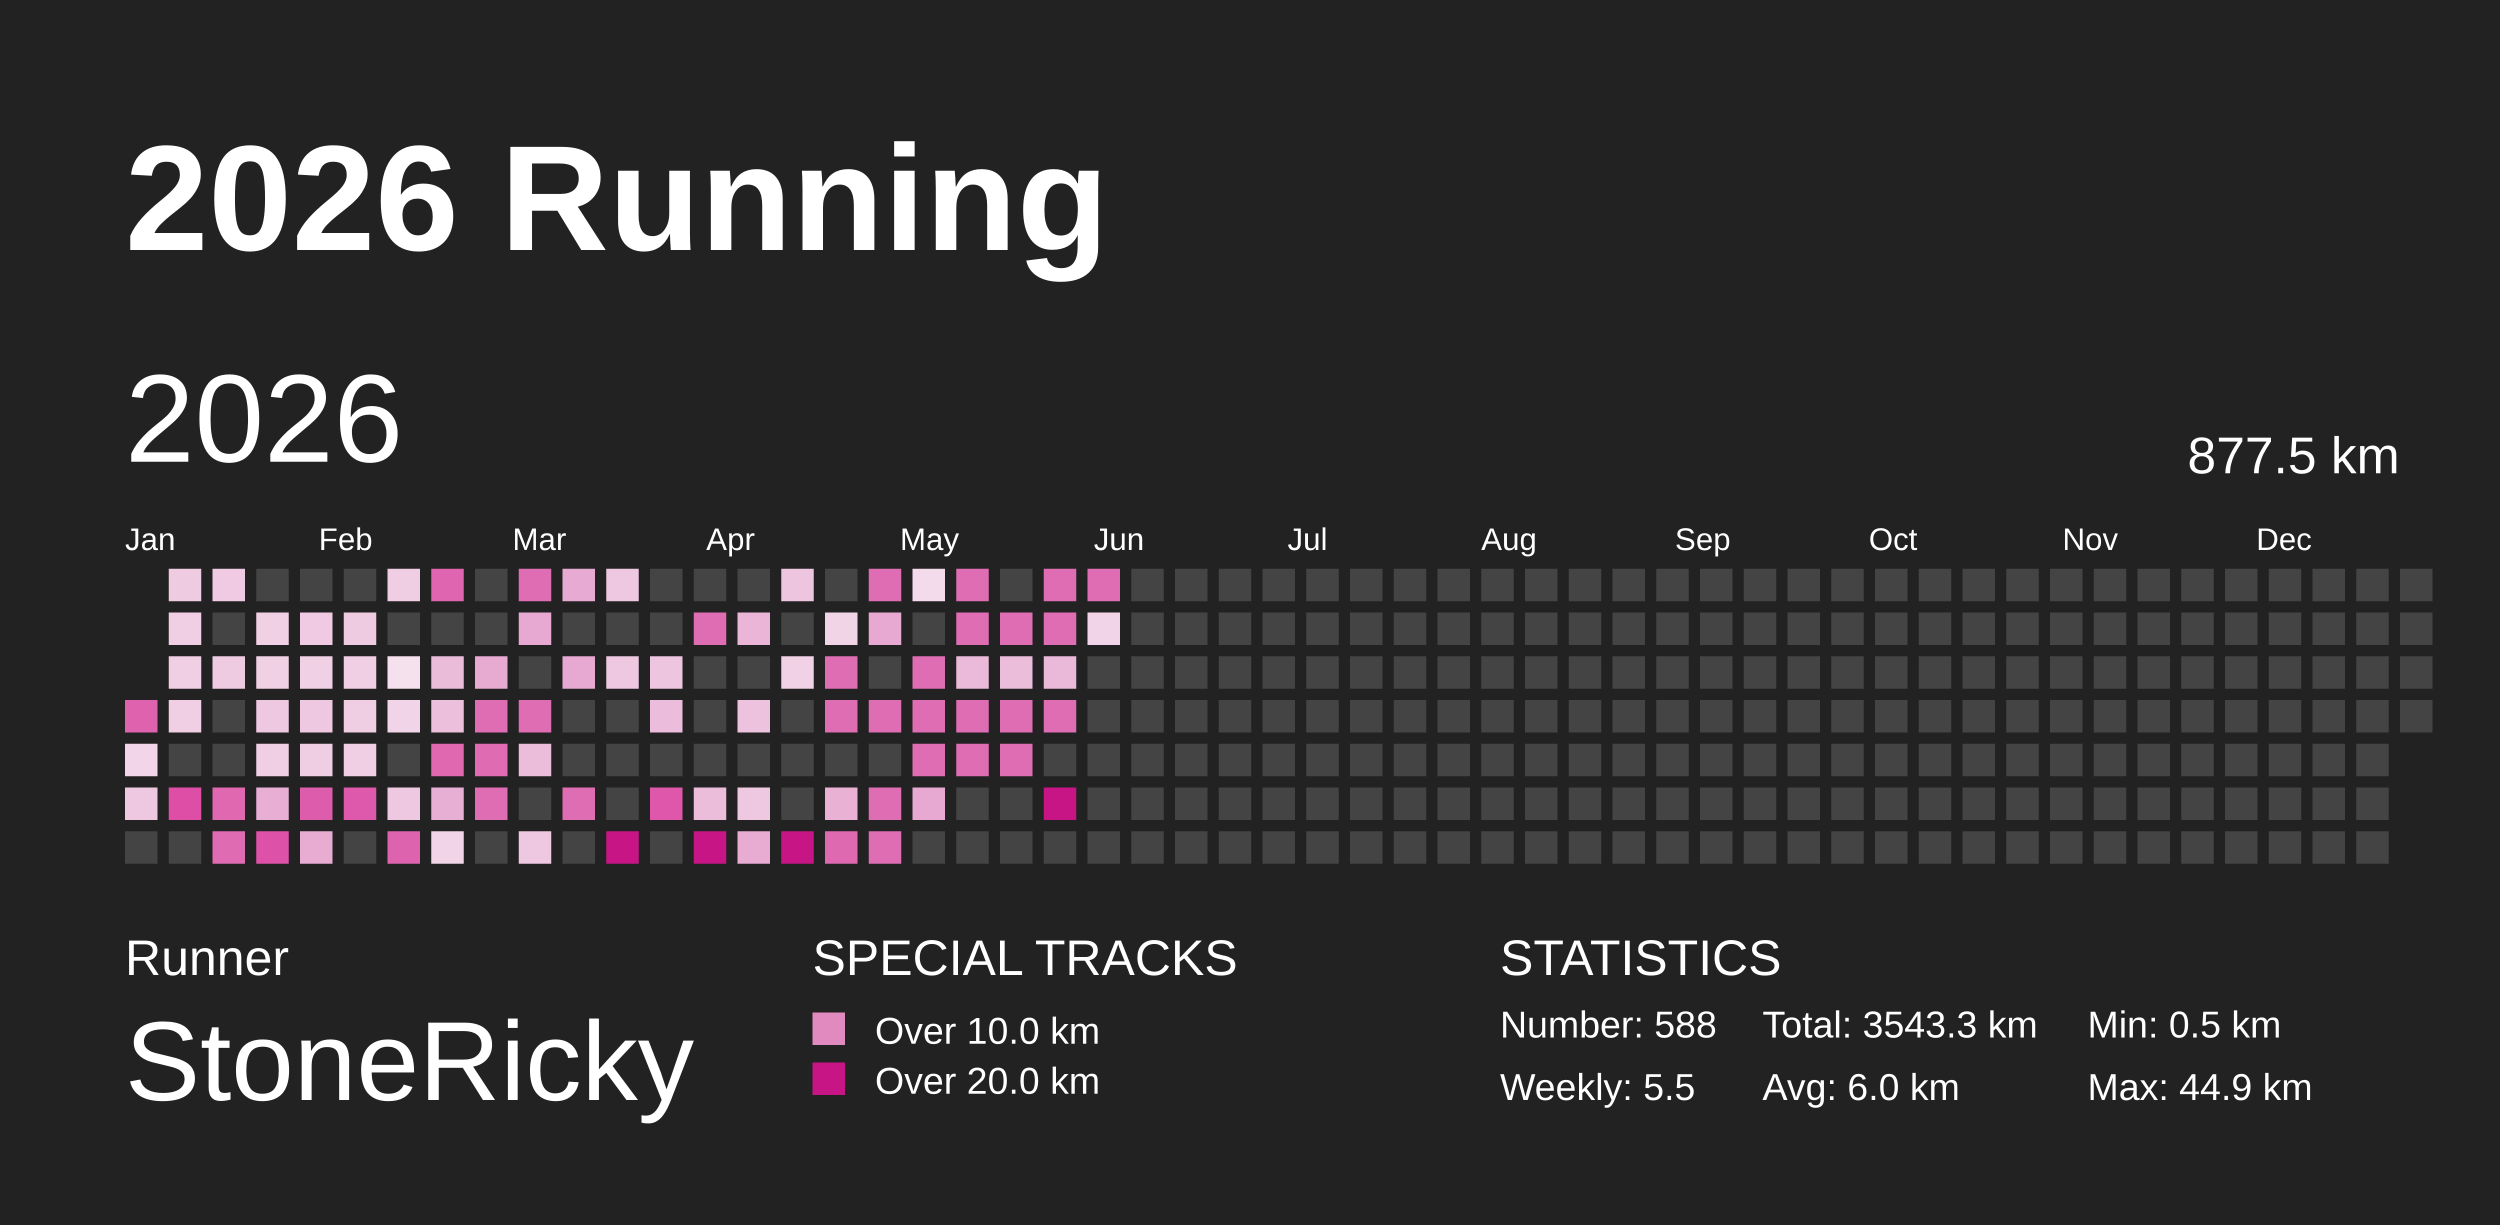
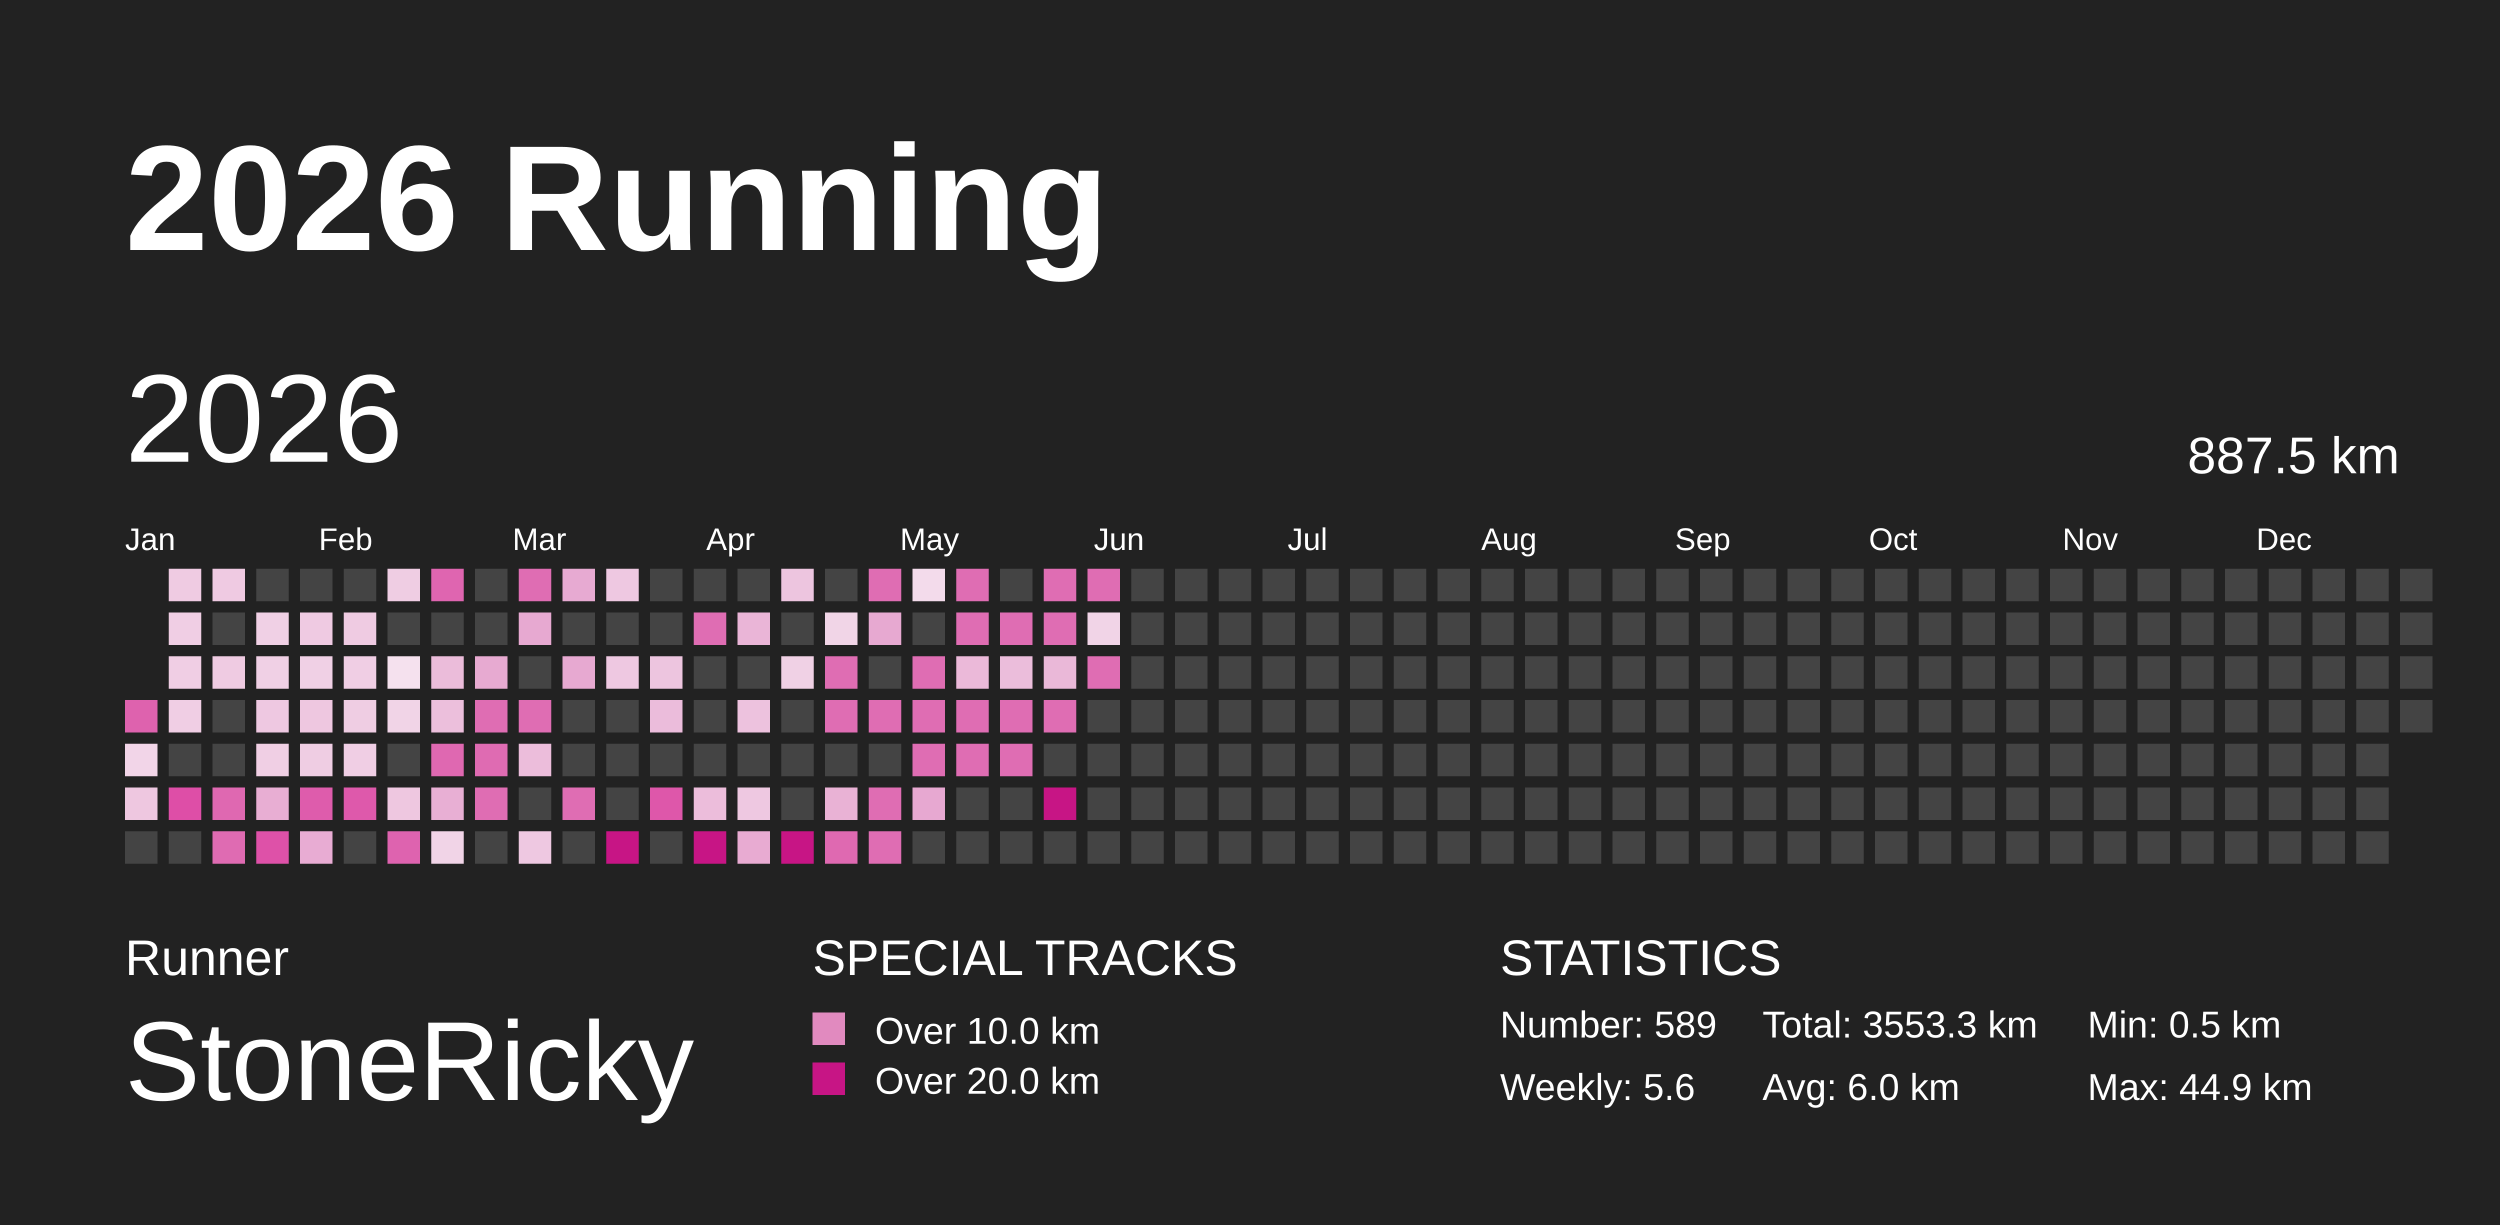
<svg xmlns="http://www.w3.org/2000/svg" baseProfile="full" height="98mm" version="1.1" viewBox="0,0,200,98" width="200mm">
  <defs>
    <pattern height="2" id="indoor-stripe" patternUnits="userSpaceOnUse" width="2">
      <line stroke="white" stroke-opacity="0.45" stroke-width="0.5" x1="0" x2="2" y1="2" y2="0" />
    </pattern>
  </defs>
  <rect fill="#222222" height="98" width="200" x="0" y="0" />
  <text fill="#FFFFFF" style="font-size:12px; font-family:Arial; font-weight:bold;" x="10" y="20">2026 Running</text>
  <text fill="#FFFFFF" style="font-size:4px; font-family:Arial" x="10" y="78">Runner</text>
  <text fill="#FFFFFF" style="font-size:9px; font-family:Arial" x="10" y="88">StoneRicky</text>
  <text fill="#FFFFFF" style="font-size:4px; font-family:Arial" x="65" y="78">SPECIAL TRACKS</text>
  <rect fill="#E18ABF" height="2.6" width="2.6" x="65" y="81" />
  <text fill="#FFFFFF" style="font-size:3px; font-family:Arial" x="70" y="83.5">Over 10.0 km</text>
  <rect fill="#C71585" height="2.6" width="2.6" x="65" y="85" />
  <text fill="#FFFFFF" style="font-size:3px; font-family:Arial" x="70" y="87.5">Over 20.0 km</text>
  <text fill="#FFFFFF" style="font-size:4px; font-family:Arial" x="120" y="78">STATISTICS</text>
-   <text fill="#FFFFFF" style="font-size:3px; font-family:Arial" x="120" y="83">Number: 588</text>
-   <text fill="#FFFFFF" style="font-size:3px; font-family:Arial" x="120" y="88">Weekly: 5.5</text>
-   <text fill="#FFFFFF" style="font-size:3px; font-family:Arial" x="141" y="83">Total: 3543.3 km</text>
+   <text fill="#FFFFFF" style="font-size:3px; font-family:Arial" x="120" y="83">Number: 589</text>
+   <text fill="#FFFFFF" style="font-size:3px; font-family:Arial" x="120" y="88">Weekly: 5.6</text>
+   <text fill="#FFFFFF" style="font-size:3px; font-family:Arial" x="141" y="83">Total: 3553.3 km</text>
  <text fill="#FFFFFF" style="font-size:3px; font-family:Arial" x="141" y="88">Avg: 6.0 km</text>
  <text fill="#FFFFFF" style="font-size:3px; font-family:Arial" x="167" y="83">Min: 0.5 km</text>
  <text fill="#FFFFFF" style="font-size:3px; font-family:Arial" x="167" y="88">Max: 44.9 km</text>
  <text dominant-baseline="hanging" fill="#FFFFFF" style="font-size:10.0px; font-family:Arial;" x="10" y="30">2026</text>
-   <text dominant-baseline="hanging" fill="#FFFFFF" style="font-size:4.125px; font-family:Arial;" x="175" y="35">877.5 km</text>
+   <text dominant-baseline="hanging" fill="#FFFFFF" style="font-size:4.125px; font-family:Arial;" x="175" y="35">887.5 km</text>
  <text fill="#FFFFFF" style="font-size:2.5px; font-family:Arial" x="10.0" y="44">Jan</text>
  <text fill="#FFFFFF" style="font-size:2.5px; font-family:Arial" x="25.5" y="44">Feb</text>
  <text fill="#FFFFFF" style="font-size:2.5px; font-family:Arial" x="41.0" y="44">Mar</text>
  <text fill="#FFFFFF" style="font-size:2.5px; font-family:Arial" x="56.5" y="44">Apr</text>
  <text fill="#FFFFFF" style="font-size:2.5px; font-family:Arial" x="72.0" y="44">May</text>
  <text fill="#FFFFFF" style="font-size:2.5px; font-family:Arial" x="87.5" y="44">Jun</text>
  <text fill="#FFFFFF" style="font-size:2.5px; font-family:Arial" x="103.0" y="44">Jul</text>
  <text fill="#FFFFFF" style="font-size:2.5px; font-family:Arial" x="118.5" y="44">Aug</text>
  <text fill="#FFFFFF" style="font-size:2.5px; font-family:Arial" x="134.0" y="44">Sep</text>
  <text fill="#FFFFFF" style="font-size:2.5px; font-family:Arial" x="149.5" y="44">Oct</text>
  <text fill="#FFFFFF" style="font-size:2.5px; font-family:Arial" x="165.0" y="44">Nov</text>
  <text fill="#FFFFFF" style="font-size:2.5px; font-family:Arial" x="180.5" y="44">Dec</text>
  <rect fill="#de62ae" height="2.6" width="2.6" x="10.0" y="56.0" />
  <rect fill="#f2d5e8" height="2.6" width="2.6" x="10.0" y="59.5" />
  <rect fill="#eec7e0" height="2.6" width="2.6" x="10.0" y="63.0" />
  <rect fill="#444444" height="2.6" width="2.6" x="10.0" y="66.5" />
  <rect fill="#efcbe2" height="2.6" width="2.6" x="13.5" y="45.5" />
  <rect fill="#f0cee4" height="2.6" width="2.6" x="13.5" y="49.0" />
  <rect fill="#f0cee4" height="2.6" width="2.6" x="13.5" y="52.5" />
  <rect fill="#f0cee4" height="2.6" width="2.6" x="13.5" y="56.0" />
  <rect fill="#444444" height="2.6" width="2.6" x="13.5" y="59.5" />
  <rect fill="#de4ea7" height="2.6" width="2.6" x="13.5" y="63.0" />
  <rect fill="#444444" height="2.6" width="2.6" x="13.5" y="66.5" />
  <rect fill="#efcae2" height="2.6" width="2.6" x="17.0" y="45.5" />
  <rect fill="#444444" height="2.6" width="2.6" x="17.0" y="49.0" />
  <rect fill="#efcbe2" height="2.6" width="2.6" x="17.0" y="52.5" />
  <rect fill="#444444" height="2.6" width="2.6" x="17.0" y="56.0" />
  <rect fill="#444444" height="2.6" width="2.6" x="17.0" y="59.5" />
  <rect fill="#df68b1" height="2.6" width="2.6" x="17.0" y="63.0" />
  <rect fill="#df6bb2" height="2.6" width="2.6" x="17.0" y="66.5" />
  <rect fill="#444444" height="2.6" width="2.6" x="20.5" y="45.5" />
  <rect fill="#f0d0e5" height="2.6" width="2.6" x="20.5" y="49.0" />
  <rect fill="#f0d0e5" height="2.6" width="2.6" x="20.5" y="52.5" />
  <rect fill="#eec8e1" height="2.6" width="2.6" x="20.5" y="56.0" />
  <rect fill="#f0cfe4" height="2.6" width="2.6" x="20.5" y="59.5" />
  <rect fill="#e8aed3" height="2.6" width="2.6" x="20.5" y="63.0" />
  <rect fill="#de51a8" height="2.6" width="2.6" x="20.5" y="66.5" />
  <rect fill="#444444" height="2.6" width="2.6" x="24.0" y="45.5" />
  <rect fill="#efcae2" height="2.6" width="2.6" x="24.0" y="49.0" />
  <rect fill="#f0d0e5" height="2.6" width="2.6" x="24.0" y="52.5" />
  <rect fill="#eec7e0" height="2.6" width="2.6" x="24.0" y="56.0" />
  <rect fill="#efcde3" height="2.6" width="2.6" x="24.0" y="59.5" />
  <rect fill="#de5cac" height="2.6" width="2.6" x="24.0" y="63.0" />
  <rect fill="#e8acd3" height="2.6" width="2.6" x="24.0" y="66.5" />
  <rect fill="#444444" height="2.6" width="2.6" x="27.5" y="45.5" />
  <rect fill="#efcbe2" height="2.6" width="2.6" x="27.5" y="49.0" />
  <rect fill="#f0cee4" height="2.6" width="2.6" x="27.5" y="52.5" />
  <rect fill="#efcde3" height="2.6" width="2.6" x="27.5" y="56.0" />
  <rect fill="#f0cee4" height="2.6" width="2.6" x="27.5" y="59.5" />
  <rect fill="#de59ab" height="2.6" width="2.6" x="27.5" y="63.0" />
  <rect fill="#444444" height="2.6" width="2.6" x="27.5" y="66.5" />
  <rect fill="#efcde3" height="2.6" width="2.6" x="31.0" y="45.5" />
  <rect fill="#444444" height="2.6" width="2.6" x="31.0" y="49.0" />
  <rect fill="#f5e1ee" height="2.6" width="2.6" x="31.0" y="52.5" />
  <rect fill="#f1d4e7" height="2.6" width="2.6" x="31.0" y="56.0" />
  <rect fill="#444444" height="2.6" width="2.6" x="31.0" y="59.5" />
  <rect fill="#eec7e0" height="2.6" width="2.6" x="31.0" y="63.0" />
  <rect fill="#de63af" height="2.6" width="2.6" x="31.0" y="66.5" />
  <rect fill="#df65b0" height="2.6" width="2.6" x="34.5" y="45.5" />
  <rect fill="#444444" height="2.6" width="2.6" x="34.5" y="49.0" />
  <rect fill="#ebbcda" height="2.6" width="2.6" x="34.5" y="52.5" />
  <rect fill="#ecbfdc" height="2.6" width="2.6" x="34.5" y="56.0" />
  <rect fill="#df68b1" height="2.6" width="2.6" x="34.5" y="59.5" />
  <rect fill="#e8afd4" height="2.6" width="2.6" x="34.5" y="63.0" />
  <rect fill="#f1d4e7" height="2.6" width="2.6" x="34.5" y="66.5" />
  <rect fill="#444444" height="2.6" width="2.6" x="38.0" y="45.5" />
  <rect fill="#444444" height="2.6" width="2.6" x="38.0" y="49.0" />
  <rect fill="#e7aad1" height="2.6" width="2.6" x="38.0" y="52.5" />
  <rect fill="#df6db3" height="2.6" width="2.6" x="38.0" y="56.0" />
  <rect fill="#df6bb2" height="2.6" width="2.6" x="38.0" y="59.5" />
  <rect fill="#df6db3" height="2.6" width="2.6" x="38.0" y="63.0" />
  <rect fill="#444444" height="2.6" width="2.6" x="38.0" y="66.5" />
  <rect fill="#df6db3" height="2.6" width="2.6" x="41.5" y="45.5" />
  <rect fill="#e7a9d1" height="2.6" width="2.6" x="41.5" y="49.0" />
  <rect fill="#444444" height="2.6" width="2.6" x="41.5" y="52.5" />
  <rect fill="#df6db3" height="2.6" width="2.6" x="41.5" y="56.0" />
  <rect fill="#ecbddb" height="2.6" width="2.6" x="41.5" y="59.5" />
  <rect fill="#444444" height="2.6" width="2.6" x="41.5" y="63.0" />
  <rect fill="#eec8e1" height="2.6" width="2.6" x="41.5" y="66.5" />
  <rect fill="#e7aad2" height="2.6" width="2.6" x="45.0" y="45.5" />
  <rect fill="#444444" height="2.6" width="2.6" x="45.0" y="49.0" />
  <rect fill="#e7a9d1" height="2.6" width="2.6" x="45.0" y="52.5" />
  <rect fill="#444444" height="2.6" width="2.6" x="45.0" y="56.0" />
  <rect fill="#444444" height="2.6" width="2.6" x="45.0" y="59.5" />
  <rect fill="#df6db3" height="2.6" width="2.6" x="45.0" y="63.0" />
  <rect fill="#444444" height="2.6" width="2.6" x="45.0" y="66.5" />
  <rect fill="#eec8e1" height="2.6" width="2.6" x="48.5" y="45.5" />
  <rect fill="#444444" height="2.6" width="2.6" x="48.5" y="49.0" />
  <rect fill="#eec8e1" height="2.6" width="2.6" x="48.5" y="52.5" />
  <rect fill="#444444" height="2.6" width="2.6" x="48.5" y="56.0" />
  <rect fill="#444444" height="2.6" width="2.6" x="48.5" y="59.5" />
  <rect fill="#444444" height="2.6" width="2.6" x="48.5" y="63.0" />
  <rect fill="#C71585" height="2.6" width="2.6" x="48.5" y="66.5" />
  <rect fill="#444444" height="2.6" width="2.6" x="52.0" y="45.5" />
  <rect fill="#444444" height="2.6" width="2.6" x="52.0" y="49.0" />
  <rect fill="#edc5df" height="2.6" width="2.6" x="52.0" y="52.5" />
  <rect fill="#ebbcdb" height="2.6" width="2.6" x="52.0" y="56.0" />
  <rect fill="#444444" height="2.6" width="2.6" x="52.0" y="59.5" />
  <rect fill="#de57aa" height="2.6" width="2.6" x="52.0" y="63.0" />
  <rect fill="#444444" height="2.6" width="2.6" x="52.0" y="66.5" />
  <rect fill="#444444" height="2.6" width="2.6" x="55.5" y="45.5" />
  <rect fill="#df6db3" height="2.6" width="2.6" x="55.5" y="49.0" />
  <rect fill="#444444" height="2.6" width="2.6" x="55.5" y="52.5" />
  <rect fill="#444444" height="2.6" width="2.6" x="55.5" y="56.0" />
  <rect fill="#444444" height="2.6" width="2.6" x="55.5" y="59.5" />
  <rect fill="#ecbddb" height="2.6" width="2.6" x="55.5" y="63.0" />
  <rect fill="#C71585" height="2.6" width="2.6" x="55.5" y="66.5" />
  <rect fill="#444444" height="2.6" width="2.6" x="59.0" y="45.5" />
  <rect fill="#eab5d7" height="2.6" width="2.6" x="59.0" y="49.0" />
  <rect fill="#444444" height="2.6" width="2.6" x="59.0" y="52.5" />
  <rect fill="#edc2de" height="2.6" width="2.6" x="59.0" y="56.0" />
  <rect fill="#444444" height="2.6" width="2.6" x="59.0" y="59.5" />
  <rect fill="#eec8e1" height="2.6" width="2.6" x="59.0" y="63.0" />
  <rect fill="#e8abd2" height="2.6" width="2.6" x="59.0" y="66.5" />
  <rect fill="#edc5df" height="2.6" width="2.6" x="62.5" y="45.5" />
  <rect fill="#444444" height="2.6" width="2.6" x="62.5" y="49.0" />
  <rect fill="#f0d1e5" height="2.6" width="2.6" x="62.5" y="52.5" />
  <rect fill="#444444" height="2.6" width="2.6" x="62.5" y="56.0" />
  <rect fill="#444444" height="2.6" width="2.6" x="62.5" y="59.5" />
  <rect fill="#444444" height="2.6" width="2.6" x="62.5" y="63.0" />
  <rect fill="#C71585" height="2.6" width="2.6" x="62.5" y="66.5" />
  <rect fill="#444444" height="2.6" width="2.6" x="66.0" y="45.5" />
  <rect fill="#f1d5e7" height="2.6" width="2.6" x="66.0" y="49.0" />
  <rect fill="#df6db3" height="2.6" width="2.6" x="66.0" y="52.5" />
  <rect fill="#df6db3" height="2.6" width="2.6" x="66.0" y="56.0" />
  <rect fill="#444444" height="2.6" width="2.6" x="66.0" y="59.5" />
  <rect fill="#e9b2d5" height="2.6" width="2.6" x="66.0" y="63.0" />
  <rect fill="#df69b1" height="2.6" width="2.6" x="66.0" y="66.5" />
  <rect fill="#df6db3" height="2.6" width="2.6" x="69.5" y="45.5" />
  <rect fill="#e7a9d1" height="2.6" width="2.6" x="69.5" y="49.0" />
  <rect fill="#444444" height="2.6" width="2.6" x="69.5" y="52.5" />
  <rect fill="#df6db3" height="2.6" width="2.6" x="69.5" y="56.0" />
  <rect fill="#444444" height="2.6" width="2.6" x="69.5" y="59.5" />
  <rect fill="#df6db3" height="2.6" width="2.6" x="69.5" y="63.0" />
  <rect fill="#df6db3" height="2.6" width="2.6" x="69.5" y="66.5" />
  <rect fill="#f3dbeb" height="2.6" width="2.6" x="73.0" y="45.5" />
  <rect fill="#444444" height="2.6" width="2.6" x="73.0" y="49.0" />
  <rect fill="#df6db3" height="2.6" width="2.6" x="73.0" y="52.5" />
  <rect fill="#df6db3" height="2.6" width="2.6" x="73.0" y="56.0" />
  <rect fill="#df6db3" height="2.6" width="2.6" x="73.0" y="59.5" />
  <rect fill="#e7a8d1" height="2.6" width="2.6" x="73.0" y="63.0" />
  <rect fill="#444444" height="2.6" width="2.6" x="73.0" y="66.5" />
  <rect fill="#df6db3" height="2.6" width="2.6" x="76.5" y="45.5" />
  <rect fill="#df6db3" height="2.6" width="2.6" x="76.5" y="49.0" />
  <rect fill="#ebb9d9" height="2.6" width="2.6" x="76.5" y="52.5" />
  <rect fill="#df6db3" height="2.6" width="2.6" x="76.5" y="56.0" />
  <rect fill="#df6db3" height="2.6" width="2.6" x="76.5" y="59.5" />
  <rect fill="#444444" height="2.6" width="2.6" x="76.5" y="63.0" />
  <rect fill="#444444" height="2.6" width="2.6" x="76.5" y="66.5" />
  <rect fill="#444444" height="2.6" width="2.6" x="80.0" y="45.5" />
  <rect fill="#df6db3" height="2.6" width="2.6" x="80.0" y="49.0" />
  <rect fill="#ebbddb" height="2.6" width="2.6" x="80.0" y="52.5" />
  <rect fill="#df6db3" height="2.6" width="2.6" x="80.0" y="56.0" />
  <rect fill="#df6db3" height="2.6" width="2.6" x="80.0" y="59.5" />
  <rect fill="#444444" height="2.6" width="2.6" x="80.0" y="63.0" />
  <rect fill="#444444" height="2.6" width="2.6" x="80.0" y="66.5" />
  <rect fill="#df6db3" height="2.6" width="2.6" x="83.5" y="45.5" />
  <rect fill="#df6db3" height="2.6" width="2.6" x="83.5" y="49.0" />
  <rect fill="#eab8d8" height="2.6" width="2.6" x="83.5" y="52.5" />
  <rect fill="#df6db3" height="2.6" width="2.6" x="83.5" y="56.0" />
  <rect fill="#444444" height="2.6" width="2.6" x="83.5" y="59.5" />
  <rect fill="#C71585" height="2.6" width="2.6" x="83.5" y="63.0" />
  <rect fill="#444444" height="2.6" width="2.6" x="83.5" y="66.5" />
  <rect fill="#df6db3" height="2.6" width="2.6" x="87.0" y="45.5" />
  <rect fill="#f1d4e7" height="2.6" width="2.6" x="87.0" y="49.0" />
-   <rect fill="#444444" height="2.6" width="2.6" x="87.0" y="52.5" />
+   <rect fill="#df6db3" height="2.6" width="2.6" x="87.0" y="52.5" />
  <rect fill="#444444" height="2.6" width="2.6" x="87.0" y="56.0" />
  <rect fill="#444444" height="2.6" width="2.6" x="87.0" y="59.5" />
  <rect fill="#444444" height="2.6" width="2.6" x="87.0" y="63.0" />
  <rect fill="#444444" height="2.6" width="2.6" x="87.0" y="66.5" />
  <rect fill="#444444" height="2.6" width="2.6" x="90.5" y="45.5" />
  <rect fill="#444444" height="2.6" width="2.6" x="90.5" y="49.0" />
  <rect fill="#444444" height="2.6" width="2.6" x="90.5" y="52.5" />
  <rect fill="#444444" height="2.6" width="2.6" x="90.5" y="56.0" />
  <rect fill="#444444" height="2.6" width="2.6" x="90.5" y="59.5" />
  <rect fill="#444444" height="2.6" width="2.6" x="90.5" y="63.0" />
  <rect fill="#444444" height="2.6" width="2.6" x="90.5" y="66.5" />
  <rect fill="#444444" height="2.6" width="2.6" x="94.0" y="45.5" />
  <rect fill="#444444" height="2.6" width="2.6" x="94.0" y="49.0" />
  <rect fill="#444444" height="2.6" width="2.6" x="94.0" y="52.5" />
  <rect fill="#444444" height="2.6" width="2.6" x="94.0" y="56.0" />
  <rect fill="#444444" height="2.6" width="2.6" x="94.0" y="59.5" />
  <rect fill="#444444" height="2.6" width="2.6" x="94.0" y="63.0" />
  <rect fill="#444444" height="2.6" width="2.6" x="94.0" y="66.5" />
  <rect fill="#444444" height="2.6" width="2.6" x="97.5" y="45.5" />
  <rect fill="#444444" height="2.6" width="2.6" x="97.5" y="49.0" />
  <rect fill="#444444" height="2.6" width="2.6" x="97.5" y="52.5" />
  <rect fill="#444444" height="2.6" width="2.6" x="97.5" y="56.0" />
  <rect fill="#444444" height="2.6" width="2.6" x="97.5" y="59.5" />
  <rect fill="#444444" height="2.6" width="2.6" x="97.5" y="63.0" />
  <rect fill="#444444" height="2.6" width="2.6" x="97.5" y="66.5" />
  <rect fill="#444444" height="2.6" width="2.6" x="101.0" y="45.5" />
  <rect fill="#444444" height="2.6" width="2.6" x="101.0" y="49.0" />
  <rect fill="#444444" height="2.6" width="2.6" x="101.0" y="52.5" />
  <rect fill="#444444" height="2.6" width="2.6" x="101.0" y="56.0" />
  <rect fill="#444444" height="2.6" width="2.6" x="101.0" y="59.5" />
  <rect fill="#444444" height="2.6" width="2.6" x="101.0" y="63.0" />
  <rect fill="#444444" height="2.6" width="2.6" x="101.0" y="66.5" />
  <rect fill="#444444" height="2.6" width="2.6" x="104.5" y="45.5" />
  <rect fill="#444444" height="2.6" width="2.6" x="104.5" y="49.0" />
  <rect fill="#444444" height="2.6" width="2.6" x="104.5" y="52.5" />
  <rect fill="#444444" height="2.6" width="2.6" x="104.5" y="56.0" />
  <rect fill="#444444" height="2.6" width="2.6" x="104.5" y="59.5" />
  <rect fill="#444444" height="2.6" width="2.6" x="104.5" y="63.0" />
  <rect fill="#444444" height="2.6" width="2.6" x="104.5" y="66.5" />
  <rect fill="#444444" height="2.6" width="2.6" x="108.0" y="45.5" />
  <rect fill="#444444" height="2.6" width="2.6" x="108.0" y="49.0" />
  <rect fill="#444444" height="2.6" width="2.6" x="108.0" y="52.5" />
  <rect fill="#444444" height="2.6" width="2.6" x="108.0" y="56.0" />
  <rect fill="#444444" height="2.6" width="2.6" x="108.0" y="59.5" />
  <rect fill="#444444" height="2.6" width="2.6" x="108.0" y="63.0" />
  <rect fill="#444444" height="2.6" width="2.6" x="108.0" y="66.5" />
  <rect fill="#444444" height="2.6" width="2.6" x="111.5" y="45.5" />
  <rect fill="#444444" height="2.6" width="2.6" x="111.5" y="49.0" />
  <rect fill="#444444" height="2.6" width="2.6" x="111.5" y="52.5" />
  <rect fill="#444444" height="2.6" width="2.6" x="111.5" y="56.0" />
  <rect fill="#444444" height="2.6" width="2.6" x="111.5" y="59.5" />
  <rect fill="#444444" height="2.6" width="2.6" x="111.5" y="63.0" />
  <rect fill="#444444" height="2.6" width="2.6" x="111.5" y="66.5" />
  <rect fill="#444444" height="2.6" width="2.6" x="115.0" y="45.5" />
  <rect fill="#444444" height="2.6" width="2.6" x="115.0" y="49.0" />
  <rect fill="#444444" height="2.6" width="2.6" x="115.0" y="52.5" />
  <rect fill="#444444" height="2.6" width="2.6" x="115.0" y="56.0" />
  <rect fill="#444444" height="2.6" width="2.6" x="115.0" y="59.5" />
  <rect fill="#444444" height="2.6" width="2.6" x="115.0" y="63.0" />
  <rect fill="#444444" height="2.6" width="2.6" x="115.0" y="66.5" />
  <rect fill="#444444" height="2.6" width="2.6" x="118.5" y="45.5" />
  <rect fill="#444444" height="2.6" width="2.6" x="118.5" y="49.0" />
  <rect fill="#444444" height="2.6" width="2.6" x="118.5" y="52.5" />
  <rect fill="#444444" height="2.6" width="2.6" x="118.5" y="56.0" />
  <rect fill="#444444" height="2.6" width="2.6" x="118.5" y="59.5" />
  <rect fill="#444444" height="2.6" width="2.6" x="118.5" y="63.0" />
  <rect fill="#444444" height="2.6" width="2.6" x="118.5" y="66.5" />
  <rect fill="#444444" height="2.6" width="2.6" x="122.0" y="45.5" />
  <rect fill="#444444" height="2.6" width="2.6" x="122.0" y="49.0" />
  <rect fill="#444444" height="2.6" width="2.6" x="122.0" y="52.5" />
  <rect fill="#444444" height="2.6" width="2.6" x="122.0" y="56.0" />
  <rect fill="#444444" height="2.6" width="2.6" x="122.0" y="59.5" />
  <rect fill="#444444" height="2.6" width="2.6" x="122.0" y="63.0" />
  <rect fill="#444444" height="2.6" width="2.6" x="122.0" y="66.5" />
  <rect fill="#444444" height="2.6" width="2.6" x="125.5" y="45.5" />
  <rect fill="#444444" height="2.6" width="2.6" x="125.5" y="49.0" />
  <rect fill="#444444" height="2.6" width="2.6" x="125.5" y="52.5" />
  <rect fill="#444444" height="2.6" width="2.6" x="125.5" y="56.0" />
  <rect fill="#444444" height="2.6" width="2.6" x="125.5" y="59.5" />
  <rect fill="#444444" height="2.6" width="2.6" x="125.5" y="63.0" />
  <rect fill="#444444" height="2.6" width="2.6" x="125.5" y="66.5" />
  <rect fill="#444444" height="2.6" width="2.6" x="129.0" y="45.5" />
  <rect fill="#444444" height="2.6" width="2.6" x="129.0" y="49.0" />
  <rect fill="#444444" height="2.6" width="2.6" x="129.0" y="52.5" />
  <rect fill="#444444" height="2.6" width="2.6" x="129.0" y="56.0" />
  <rect fill="#444444" height="2.6" width="2.6" x="129.0" y="59.5" />
  <rect fill="#444444" height="2.6" width="2.6" x="129.0" y="63.0" />
  <rect fill="#444444" height="2.6" width="2.6" x="129.0" y="66.5" />
  <rect fill="#444444" height="2.6" width="2.6" x="132.5" y="45.5" />
  <rect fill="#444444" height="2.6" width="2.6" x="132.5" y="49.0" />
  <rect fill="#444444" height="2.6" width="2.6" x="132.5" y="52.5" />
  <rect fill="#444444" height="2.6" width="2.6" x="132.5" y="56.0" />
  <rect fill="#444444" height="2.6" width="2.6" x="132.5" y="59.5" />
  <rect fill="#444444" height="2.6" width="2.6" x="132.5" y="63.0" />
  <rect fill="#444444" height="2.6" width="2.6" x="132.5" y="66.5" />
  <rect fill="#444444" height="2.6" width="2.6" x="136.0" y="45.5" />
  <rect fill="#444444" height="2.6" width="2.6" x="136.0" y="49.0" />
  <rect fill="#444444" height="2.6" width="2.6" x="136.0" y="52.5" />
  <rect fill="#444444" height="2.6" width="2.6" x="136.0" y="56.0" />
  <rect fill="#444444" height="2.6" width="2.6" x="136.0" y="59.5" />
  <rect fill="#444444" height="2.6" width="2.6" x="136.0" y="63.0" />
  <rect fill="#444444" height="2.6" width="2.6" x="136.0" y="66.5" />
  <rect fill="#444444" height="2.6" width="2.6" x="139.5" y="45.5" />
  <rect fill="#444444" height="2.6" width="2.6" x="139.5" y="49.0" />
  <rect fill="#444444" height="2.6" width="2.6" x="139.5" y="52.5" />
  <rect fill="#444444" height="2.6" width="2.6" x="139.5" y="56.0" />
  <rect fill="#444444" height="2.6" width="2.6" x="139.5" y="59.5" />
  <rect fill="#444444" height="2.6" width="2.6" x="139.5" y="63.0" />
  <rect fill="#444444" height="2.6" width="2.6" x="139.5" y="66.5" />
  <rect fill="#444444" height="2.6" width="2.6" x="143.0" y="45.5" />
  <rect fill="#444444" height="2.6" width="2.6" x="143.0" y="49.0" />
  <rect fill="#444444" height="2.6" width="2.6" x="143.0" y="52.5" />
  <rect fill="#444444" height="2.6" width="2.6" x="143.0" y="56.0" />
  <rect fill="#444444" height="2.6" width="2.6" x="143.0" y="59.5" />
  <rect fill="#444444" height="2.6" width="2.6" x="143.0" y="63.0" />
  <rect fill="#444444" height="2.6" width="2.6" x="143.0" y="66.5" />
  <rect fill="#444444" height="2.6" width="2.6" x="146.5" y="45.5" />
  <rect fill="#444444" height="2.6" width="2.6" x="146.5" y="49.0" />
  <rect fill="#444444" height="2.6" width="2.6" x="146.5" y="52.5" />
  <rect fill="#444444" height="2.6" width="2.6" x="146.5" y="56.0" />
  <rect fill="#444444" height="2.6" width="2.6" x="146.5" y="59.5" />
  <rect fill="#444444" height="2.6" width="2.6" x="146.5" y="63.0" />
  <rect fill="#444444" height="2.6" width="2.6" x="146.5" y="66.5" />
  <rect fill="#444444" height="2.6" width="2.6" x="150.0" y="45.5" />
  <rect fill="#444444" height="2.6" width="2.6" x="150.0" y="49.0" />
  <rect fill="#444444" height="2.6" width="2.6" x="150.0" y="52.5" />
  <rect fill="#444444" height="2.6" width="2.6" x="150.0" y="56.0" />
  <rect fill="#444444" height="2.6" width="2.6" x="150.0" y="59.5" />
  <rect fill="#444444" height="2.6" width="2.6" x="150.0" y="63.0" />
  <rect fill="#444444" height="2.6" width="2.6" x="150.0" y="66.5" />
  <rect fill="#444444" height="2.6" width="2.6" x="153.5" y="45.5" />
  <rect fill="#444444" height="2.6" width="2.6" x="153.5" y="49.0" />
  <rect fill="#444444" height="2.6" width="2.6" x="153.5" y="52.5" />
  <rect fill="#444444" height="2.6" width="2.6" x="153.5" y="56.0" />
  <rect fill="#444444" height="2.6" width="2.6" x="153.5" y="59.5" />
  <rect fill="#444444" height="2.6" width="2.6" x="153.5" y="63.0" />
  <rect fill="#444444" height="2.6" width="2.6" x="153.5" y="66.5" />
  <rect fill="#444444" height="2.6" width="2.6" x="157.0" y="45.5" />
  <rect fill="#444444" height="2.6" width="2.6" x="157.0" y="49.0" />
  <rect fill="#444444" height="2.6" width="2.6" x="157.0" y="52.5" />
  <rect fill="#444444" height="2.6" width="2.6" x="157.0" y="56.0" />
  <rect fill="#444444" height="2.6" width="2.6" x="157.0" y="59.5" />
  <rect fill="#444444" height="2.6" width="2.6" x="157.0" y="63.0" />
  <rect fill="#444444" height="2.6" width="2.6" x="157.0" y="66.5" />
  <rect fill="#444444" height="2.6" width="2.6" x="160.5" y="45.5" />
  <rect fill="#444444" height="2.6" width="2.6" x="160.5" y="49.0" />
  <rect fill="#444444" height="2.6" width="2.6" x="160.5" y="52.5" />
  <rect fill="#444444" height="2.6" width="2.6" x="160.5" y="56.0" />
  <rect fill="#444444" height="2.6" width="2.6" x="160.5" y="59.5" />
  <rect fill="#444444" height="2.6" width="2.6" x="160.5" y="63.0" />
  <rect fill="#444444" height="2.6" width="2.6" x="160.5" y="66.5" />
  <rect fill="#444444" height="2.6" width="2.6" x="164.0" y="45.5" />
  <rect fill="#444444" height="2.6" width="2.6" x="164.0" y="49.0" />
  <rect fill="#444444" height="2.6" width="2.6" x="164.0" y="52.5" />
  <rect fill="#444444" height="2.6" width="2.6" x="164.0" y="56.0" />
  <rect fill="#444444" height="2.6" width="2.6" x="164.0" y="59.5" />
  <rect fill="#444444" height="2.6" width="2.6" x="164.0" y="63.0" />
  <rect fill="#444444" height="2.6" width="2.6" x="164.0" y="66.5" />
  <rect fill="#444444" height="2.6" width="2.6" x="167.5" y="45.5" />
  <rect fill="#444444" height="2.6" width="2.6" x="167.5" y="49.0" />
  <rect fill="#444444" height="2.6" width="2.6" x="167.5" y="52.5" />
  <rect fill="#444444" height="2.6" width="2.6" x="167.5" y="56.0" />
  <rect fill="#444444" height="2.6" width="2.6" x="167.5" y="59.5" />
  <rect fill="#444444" height="2.6" width="2.6" x="167.5" y="63.0" />
  <rect fill="#444444" height="2.6" width="2.6" x="167.5" y="66.5" />
  <rect fill="#444444" height="2.6" width="2.6" x="171.0" y="45.5" />
  <rect fill="#444444" height="2.6" width="2.6" x="171.0" y="49.0" />
  <rect fill="#444444" height="2.6" width="2.6" x="171.0" y="52.5" />
  <rect fill="#444444" height="2.6" width="2.6" x="171.0" y="56.0" />
  <rect fill="#444444" height="2.6" width="2.6" x="171.0" y="59.5" />
  <rect fill="#444444" height="2.6" width="2.6" x="171.0" y="63.0" />
  <rect fill="#444444" height="2.6" width="2.6" x="171.0" y="66.5" />
  <rect fill="#444444" height="2.6" width="2.6" x="174.5" y="45.5" />
  <rect fill="#444444" height="2.6" width="2.6" x="174.5" y="49.0" />
  <rect fill="#444444" height="2.6" width="2.6" x="174.5" y="52.5" />
  <rect fill="#444444" height="2.6" width="2.6" x="174.5" y="56.0" />
  <rect fill="#444444" height="2.6" width="2.6" x="174.5" y="59.5" />
  <rect fill="#444444" height="2.6" width="2.6" x="174.5" y="63.0" />
  <rect fill="#444444" height="2.6" width="2.6" x="174.5" y="66.5" />
  <rect fill="#444444" height="2.6" width="2.6" x="178.0" y="45.5" />
  <rect fill="#444444" height="2.6" width="2.6" x="178.0" y="49.0" />
  <rect fill="#444444" height="2.6" width="2.6" x="178.0" y="52.5" />
  <rect fill="#444444" height="2.6" width="2.6" x="178.0" y="56.0" />
  <rect fill="#444444" height="2.6" width="2.6" x="178.0" y="59.5" />
  <rect fill="#444444" height="2.6" width="2.6" x="178.0" y="63.0" />
  <rect fill="#444444" height="2.6" width="2.6" x="178.0" y="66.5" />
  <rect fill="#444444" height="2.6" width="2.6" x="181.5" y="45.5" />
  <rect fill="#444444" height="2.6" width="2.6" x="181.5" y="49.0" />
  <rect fill="#444444" height="2.6" width="2.6" x="181.5" y="52.5" />
  <rect fill="#444444" height="2.6" width="2.6" x="181.5" y="56.0" />
  <rect fill="#444444" height="2.6" width="2.6" x="181.5" y="59.5" />
  <rect fill="#444444" height="2.6" width="2.6" x="181.5" y="63.0" />
  <rect fill="#444444" height="2.6" width="2.6" x="181.5" y="66.5" />
  <rect fill="#444444" height="2.6" width="2.6" x="185.0" y="45.5" />
  <rect fill="#444444" height="2.6" width="2.6" x="185.0" y="49.0" />
  <rect fill="#444444" height="2.6" width="2.6" x="185.0" y="52.5" />
  <rect fill="#444444" height="2.6" width="2.6" x="185.0" y="56.0" />
  <rect fill="#444444" height="2.6" width="2.6" x="185.0" y="59.5" />
  <rect fill="#444444" height="2.6" width="2.6" x="185.0" y="63.0" />
  <rect fill="#444444" height="2.6" width="2.6" x="185.0" y="66.5" />
  <rect fill="#444444" height="2.6" width="2.6" x="188.5" y="45.5" />
  <rect fill="#444444" height="2.6" width="2.6" x="188.5" y="49.0" />
  <rect fill="#444444" height="2.6" width="2.6" x="188.5" y="52.5" />
  <rect fill="#444444" height="2.6" width="2.6" x="188.5" y="56.0" />
  <rect fill="#444444" height="2.6" width="2.6" x="188.5" y="59.5" />
  <rect fill="#444444" height="2.6" width="2.6" x="188.5" y="63.0" />
  <rect fill="#444444" height="2.6" width="2.6" x="188.5" y="66.5" />
  <rect fill="#444444" height="2.6" width="2.6" x="192.0" y="45.5" />
  <rect fill="#444444" height="2.6" width="2.6" x="192.0" y="49.0" />
  <rect fill="#444444" height="2.6" width="2.6" x="192.0" y="52.5" />
  <rect fill="#444444" height="2.6" width="2.6" x="192.0" y="56.0" />
</svg>
